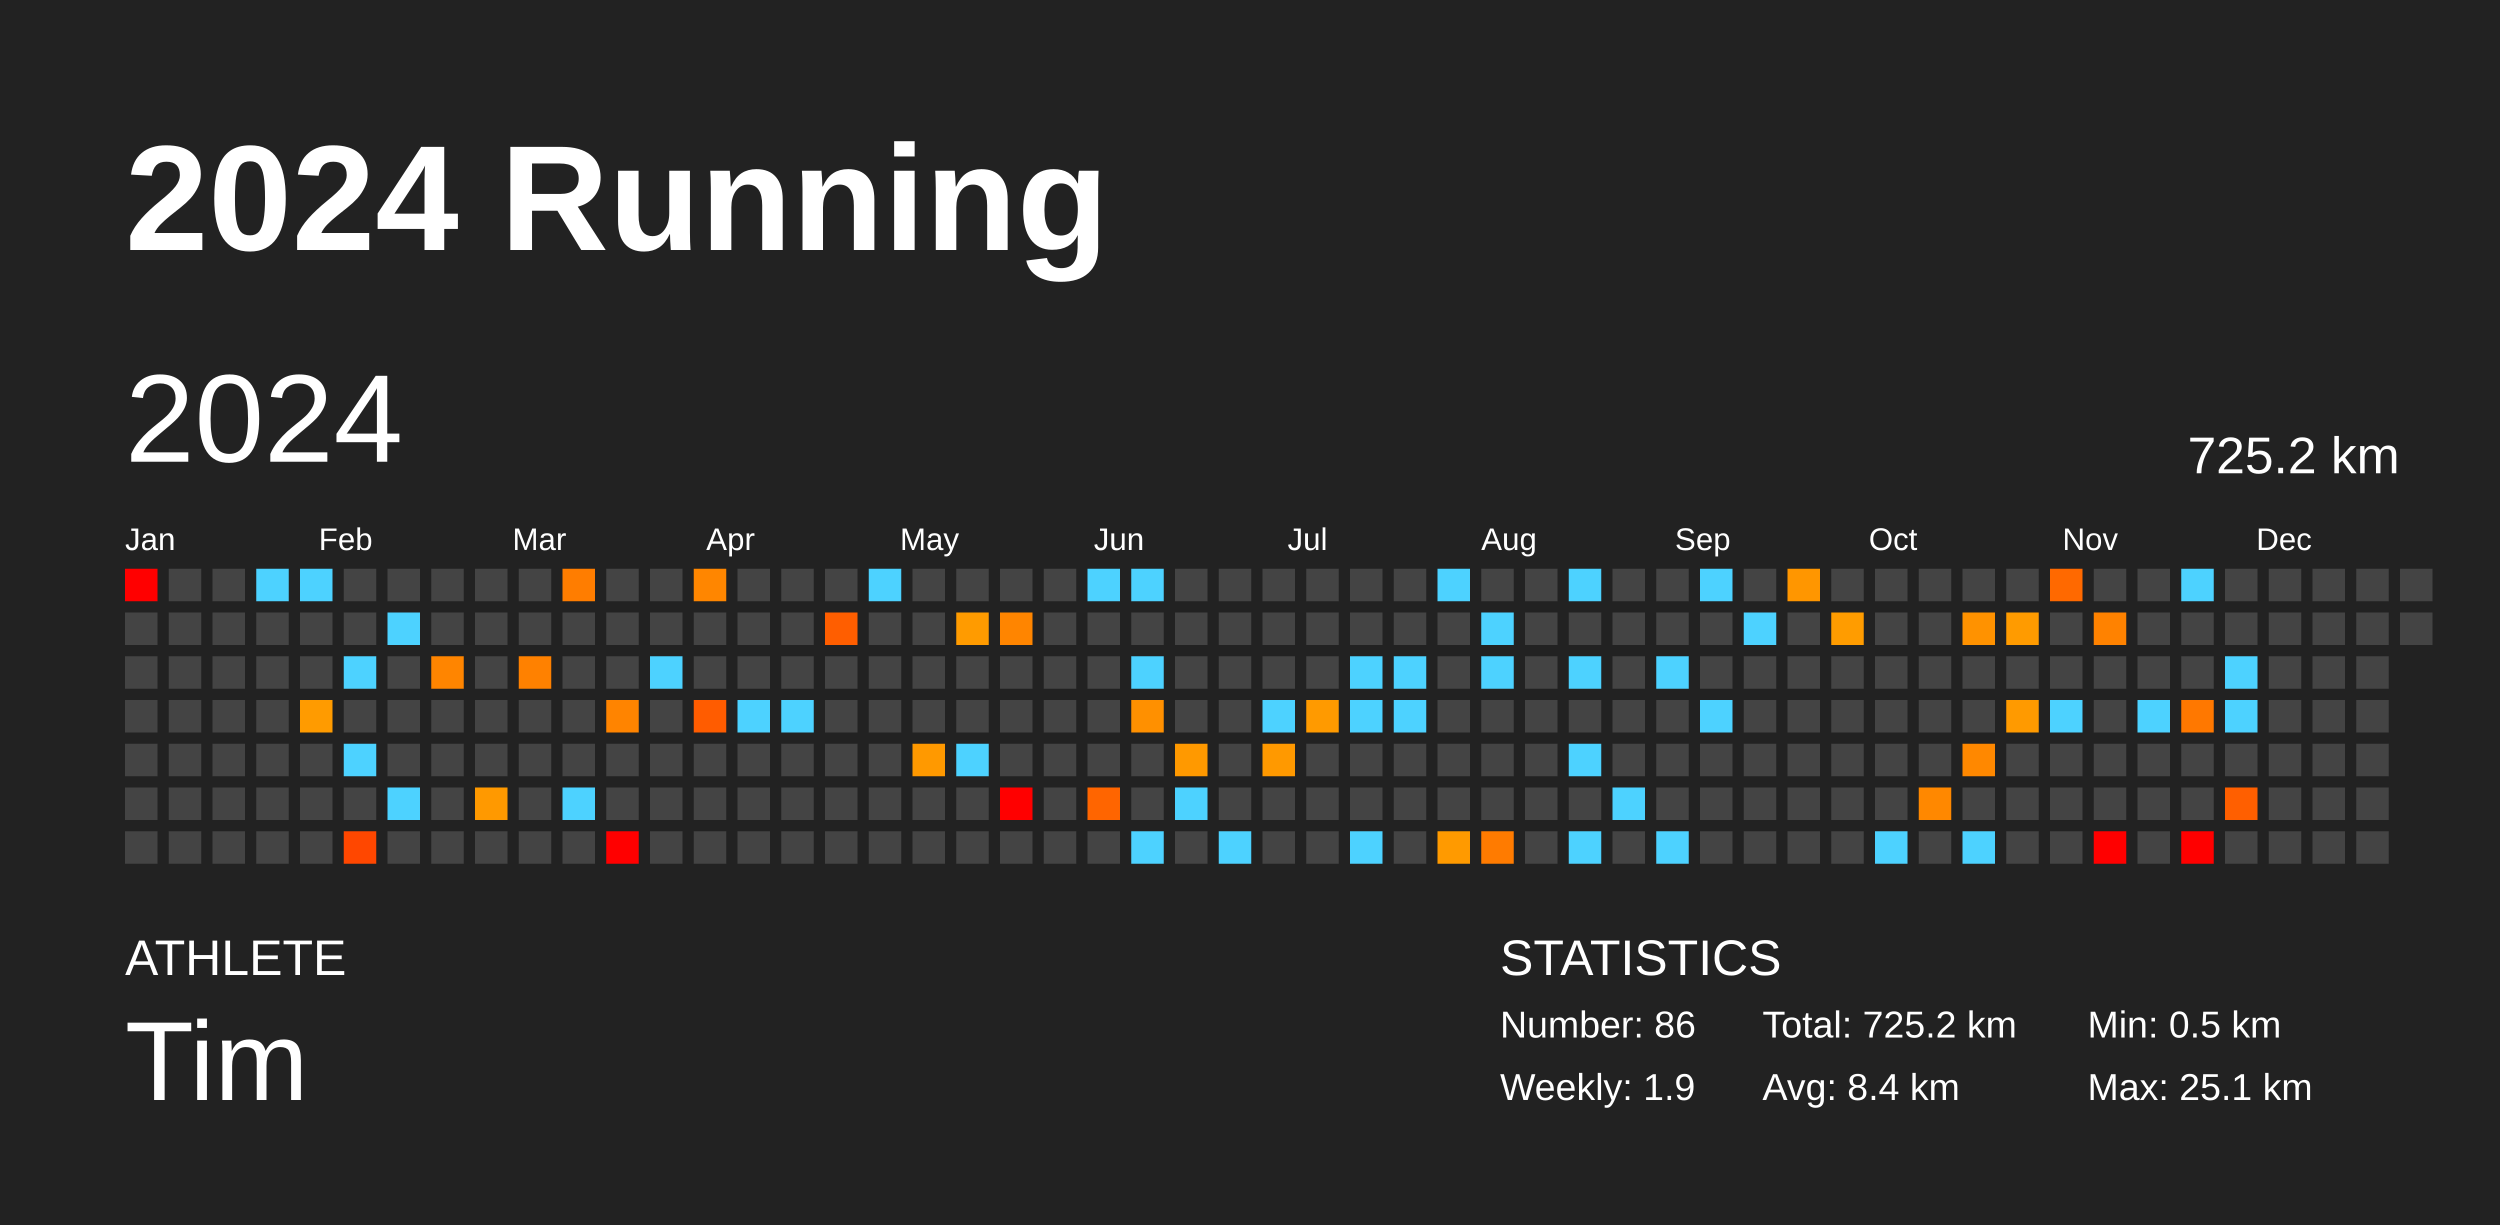
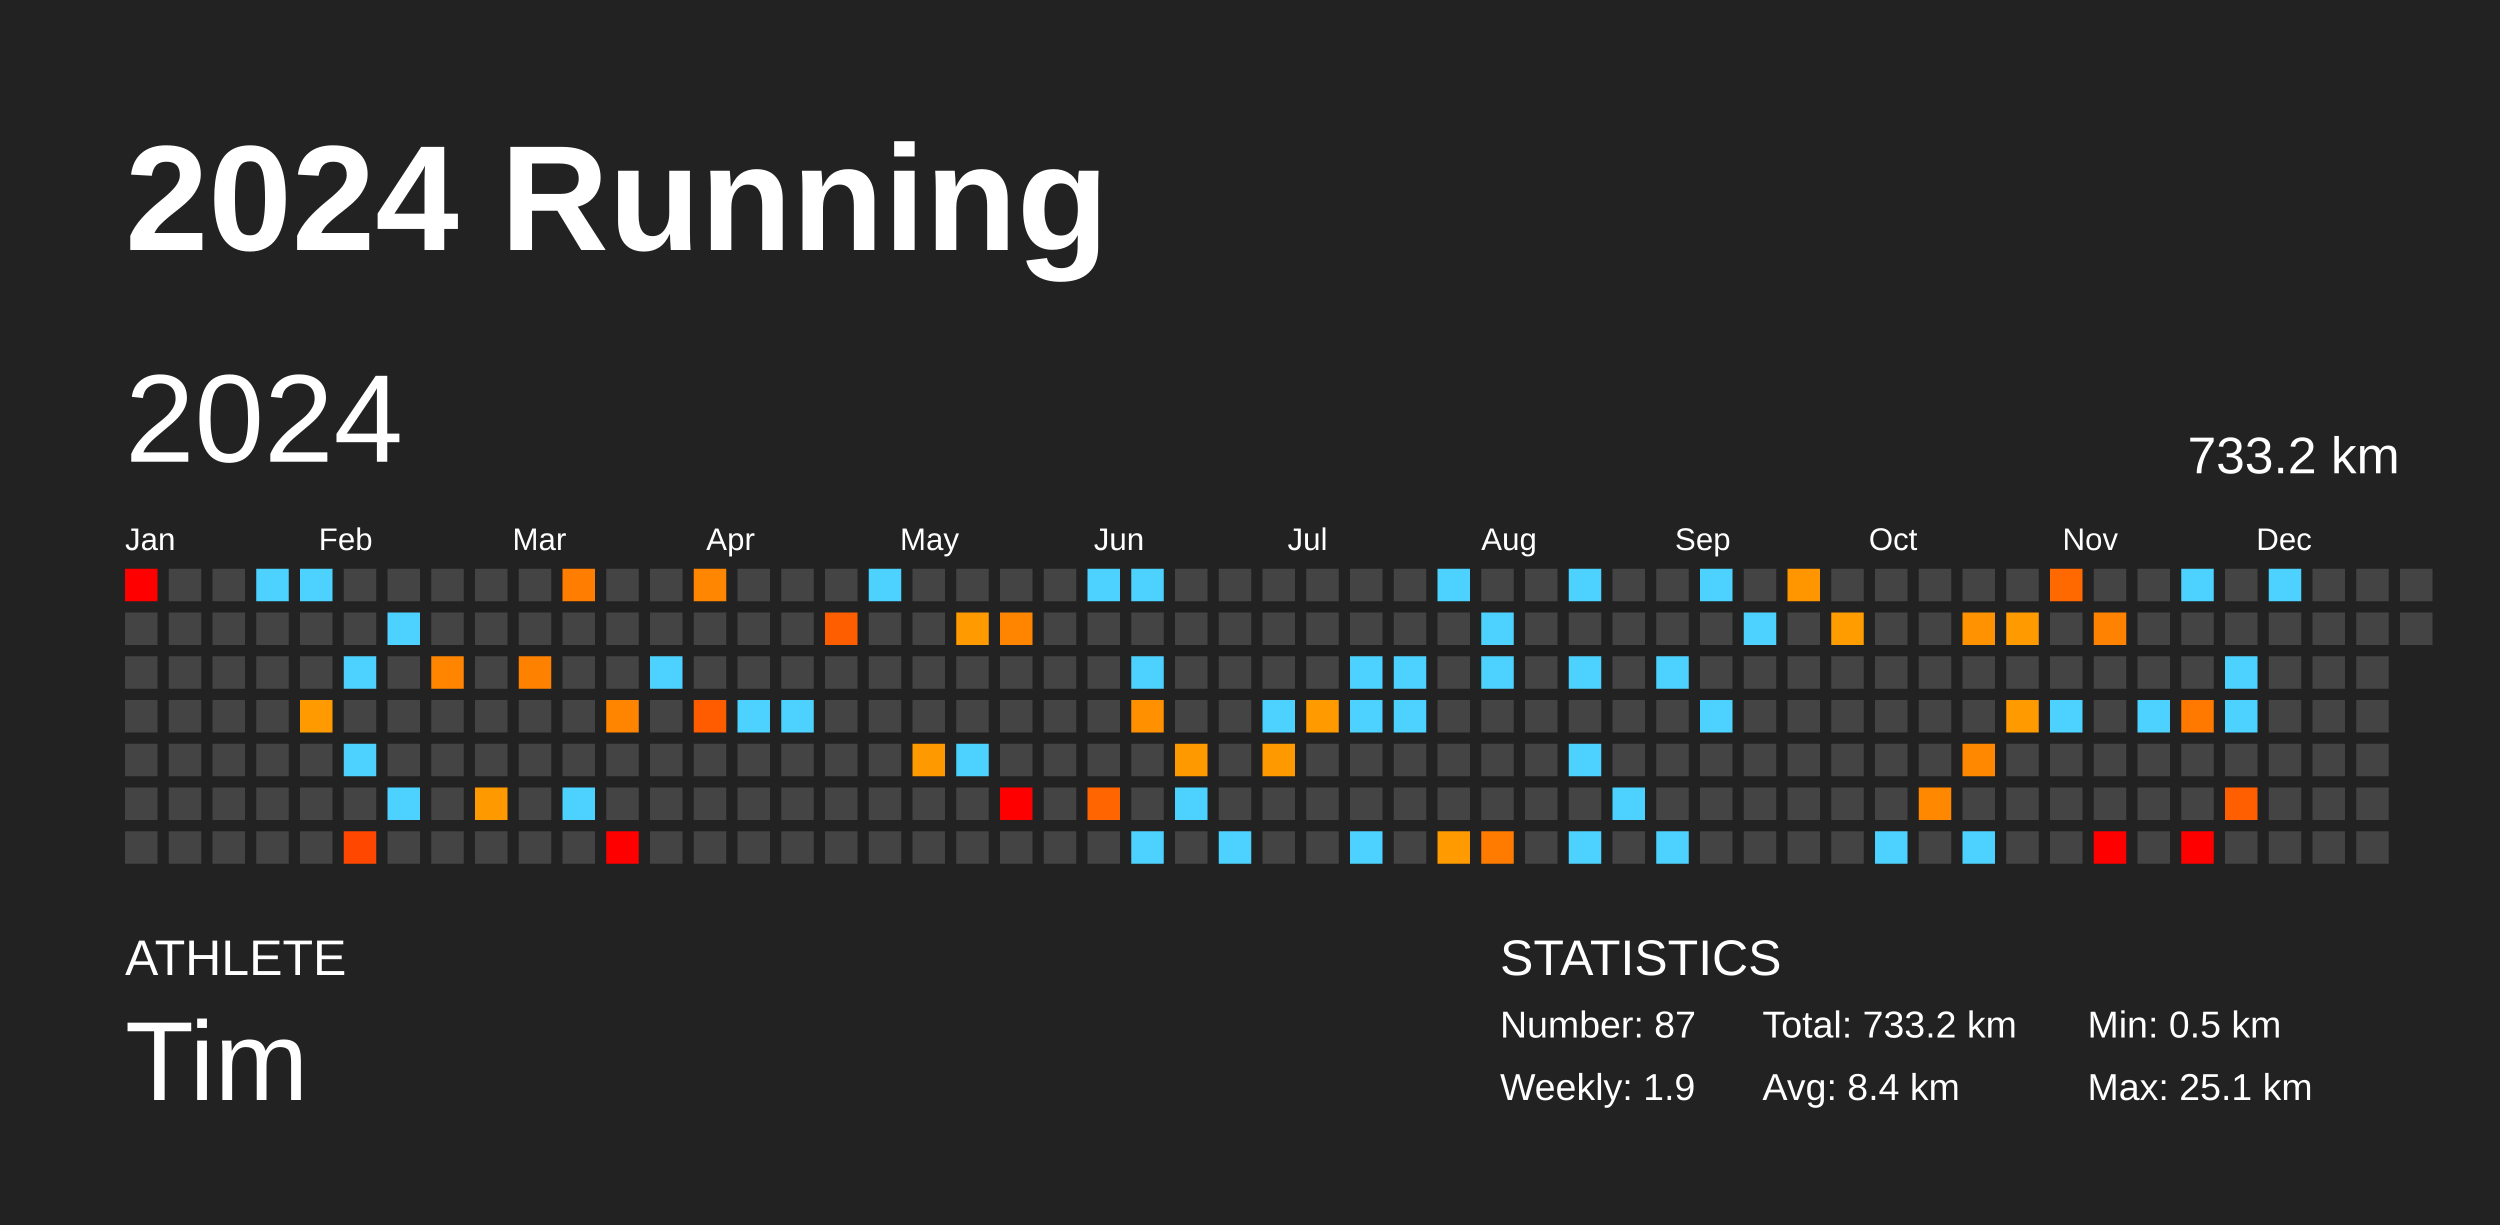
<svg xmlns="http://www.w3.org/2000/svg" baseProfile="full" height="98mm" version="1.1" viewBox="0,0,200,98" width="200mm">
  <defs />
  <rect fill="#222222" height="98" width="200" x="0" y="0" />
  <text fill="#FFFFFF" style="font-size:12px; font-family:Arial; font-weight:bold;" x="10" y="20">2024 Running</text>
  <text fill="#FFFFFF" style="font-size:4px; font-family:Arial" x="10" y="78">ATHLETE</text>
  <text fill="#FFFFFF" style="font-size:9px; font-family:Arial" x="10" y="88">Tim</text>
  <text fill="#FFFFFF" style="font-size:4px; font-family:Arial" x="120" y="78">STATISTICS</text>
-   <text fill="#FFFFFF" style="font-size:3px; font-family:Arial" x="120" y="83">Number: 86</text>
+   <text fill="#FFFFFF" style="font-size:3px; font-family:Arial" x="120" y="83">Number: 87</text>
  <text fill="#FFFFFF" style="font-size:3px; font-family:Arial" x="120" y="88">Weekly: 1.9</text>
-   <text fill="#FFFFFF" style="font-size:3px; font-family:Arial" x="141" y="83">Total: 725.2 km</text>
+   <text fill="#FFFFFF" style="font-size:3px; font-family:Arial" x="141" y="83">Total: 733.2 km</text>
  <text fill="#FFFFFF" style="font-size:3px; font-family:Arial" x="141" y="88">Avg: 8.4 km</text>
  <text fill="#FFFFFF" style="font-size:3px; font-family:Arial" x="167" y="83">Min: 0.5 km</text>
  <text fill="#FFFFFF" style="font-size:3px; font-family:Arial" x="167" y="88">Max: 25.1 km</text>
  <text dominant-baseline="hanging" fill="#FFFFFF" style="font-size:10.0px; font-family:Arial;" x="10" y="30">2024</text>
-   <text dominant-baseline="hanging" fill="#FFFFFF" style="font-size:4.125px; font-family:Arial;" x="175" y="35">725.2 km</text>
+   <text dominant-baseline="hanging" fill="#FFFFFF" style="font-size:4.125px; font-family:Arial;" x="175" y="35">733.2 km</text>
  <text fill="#FFFFFF" style="font-size:2.5px; font-family:Arial" x="10.0" y="44">Jan</text>
  <text fill="#FFFFFF" style="font-size:2.5px; font-family:Arial" x="25.5" y="44">Feb</text>
  <text fill="#FFFFFF" style="font-size:2.5px; font-family:Arial" x="41.0" y="44">Mar</text>
  <text fill="#FFFFFF" style="font-size:2.5px; font-family:Arial" x="56.5" y="44">Apr</text>
  <text fill="#FFFFFF" style="font-size:2.5px; font-family:Arial" x="72.0" y="44">May</text>
  <text fill="#FFFFFF" style="font-size:2.5px; font-family:Arial" x="87.5" y="44">Jun</text>
  <text fill="#FFFFFF" style="font-size:2.5px; font-family:Arial" x="103.0" y="44">Jul</text>
  <text fill="#FFFFFF" style="font-size:2.5px; font-family:Arial" x="118.5" y="44">Aug</text>
  <text fill="#FFFFFF" style="font-size:2.5px; font-family:Arial" x="134.0" y="44">Sep</text>
  <text fill="#FFFFFF" style="font-size:2.5px; font-family:Arial" x="149.5" y="44">Oct</text>
  <text fill="#FFFFFF" style="font-size:2.5px; font-family:Arial" x="165.0" y="44">Nov</text>
  <text fill="#FFFFFF" style="font-size:2.5px; font-family:Arial" x="180.5" y="44">Dec</text>
  <rect fill="red" height="2.6" width="2.6" x="10.0" y="45.5" />
  <rect fill="#444444" height="2.6" width="2.6" x="10.0" y="49.0" />
  <rect fill="#444444" height="2.6" width="2.6" x="10.0" y="52.5" />
  <rect fill="#444444" height="2.6" width="2.6" x="10.0" y="56.0" />
  <rect fill="#444444" height="2.6" width="2.6" x="10.0" y="59.5" />
  <rect fill="#444444" height="2.6" width="2.6" x="10.0" y="63.0" />
  <rect fill="#444444" height="2.6" width="2.6" x="10.0" y="66.5" />
  <rect fill="#444444" height="2.6" width="2.6" x="13.5" y="45.5" />
  <rect fill="#444444" height="2.6" width="2.6" x="13.5" y="49.0" />
  <rect fill="#444444" height="2.6" width="2.6" x="13.5" y="52.5" />
  <rect fill="#444444" height="2.6" width="2.6" x="13.5" y="56.0" />
  <rect fill="#444444" height="2.6" width="2.6" x="13.5" y="59.5" />
  <rect fill="#444444" height="2.6" width="2.6" x="13.5" y="63.0" />
  <rect fill="#444444" height="2.6" width="2.6" x="13.5" y="66.5" />
  <rect fill="#444444" height="2.6" width="2.6" x="17.0" y="45.5" />
  <rect fill="#444444" height="2.6" width="2.6" x="17.0" y="49.0" />
  <rect fill="#444444" height="2.6" width="2.6" x="17.0" y="52.5" />
  <rect fill="#444444" height="2.6" width="2.6" x="17.0" y="56.0" />
  <rect fill="#444444" height="2.6" width="2.6" x="17.0" y="59.5" />
  <rect fill="#444444" height="2.6" width="2.6" x="17.0" y="63.0" />
  <rect fill="#444444" height="2.6" width="2.6" x="17.0" y="66.5" />
  <rect fill="#4dd2ff" height="2.6" width="2.6" x="20.5" y="45.5" />
  <rect fill="#444444" height="2.6" width="2.6" x="20.5" y="49.0" />
  <rect fill="#444444" height="2.6" width="2.6" x="20.5" y="52.5" />
  <rect fill="#444444" height="2.6" width="2.6" x="20.5" y="56.0" />
  <rect fill="#444444" height="2.6" width="2.6" x="20.5" y="59.5" />
  <rect fill="#444444" height="2.6" width="2.6" x="20.5" y="63.0" />
  <rect fill="#444444" height="2.6" width="2.6" x="20.5" y="66.5" />
  <rect fill="#4dd2ff" height="2.6" width="2.6" x="24.0" y="45.5" />
  <rect fill="#444444" height="2.6" width="2.6" x="24.0" y="49.0" />
  <rect fill="#444444" height="2.6" width="2.6" x="24.0" y="52.5" />
  <rect fill="#ff9b00" height="2.6" width="2.6" x="24.0" y="56.0" />
  <rect fill="#444444" height="2.6" width="2.6" x="24.0" y="59.5" />
  <rect fill="#444444" height="2.6" width="2.6" x="24.0" y="63.0" />
  <rect fill="#444444" height="2.6" width="2.6" x="24.0" y="66.5" />
  <rect fill="#444444" height="2.6" width="2.6" x="27.5" y="45.5" />
  <rect fill="#444444" height="2.6" width="2.6" x="27.5" y="49.0" />
  <rect fill="#4dd2ff" height="2.6" width="2.6" x="27.5" y="52.5" />
  <rect fill="#444444" height="2.6" width="2.6" x="27.5" y="56.0" />
  <rect fill="#4dd2ff" height="2.6" width="2.6" x="27.5" y="59.5" />
  <rect fill="#444444" height="2.6" width="2.6" x="27.5" y="63.0" />
  <rect fill="#ff4700" height="2.6" width="2.6" x="27.5" y="66.5" />
  <rect fill="#444444" height="2.6" width="2.6" x="31.0" y="45.5" />
  <rect fill="#4dd2ff" height="2.6" width="2.6" x="31.0" y="49.0" />
  <rect fill="#444444" height="2.6" width="2.6" x="31.0" y="52.5" />
  <rect fill="#444444" height="2.6" width="2.6" x="31.0" y="56.0" />
  <rect fill="#444444" height="2.6" width="2.6" x="31.0" y="59.5" />
  <rect fill="#4dd2ff" height="2.6" width="2.6" x="31.0" y="63.0" />
  <rect fill="#444444" height="2.6" width="2.6" x="31.0" y="66.5" />
  <rect fill="#444444" height="2.6" width="2.6" x="34.5" y="45.5" />
  <rect fill="#444444" height="2.6" width="2.6" x="34.5" y="49.0" />
  <rect fill="#ff8500" height="2.6" width="2.6" x="34.5" y="52.5" />
  <rect fill="#444444" height="2.6" width="2.6" x="34.5" y="56.0" />
  <rect fill="#444444" height="2.6" width="2.6" x="34.5" y="59.5" />
  <rect fill="#444444" height="2.6" width="2.6" x="34.5" y="63.0" />
  <rect fill="#444444" height="2.6" width="2.6" x="34.5" y="66.5" />
  <rect fill="#444444" height="2.6" width="2.6" x="38.0" y="45.5" />
  <rect fill="#444444" height="2.6" width="2.6" x="38.0" y="49.0" />
  <rect fill="#444444" height="2.6" width="2.6" x="38.0" y="52.5" />
  <rect fill="#444444" height="2.6" width="2.6" x="38.0" y="56.0" />
  <rect fill="#444444" height="2.6" width="2.6" x="38.0" y="59.5" />
  <rect fill="#ff9900" height="2.6" width="2.6" x="38.0" y="63.0" />
  <rect fill="#444444" height="2.6" width="2.6" x="38.0" y="66.5" />
  <rect fill="#444444" height="2.6" width="2.6" x="41.5" y="45.5" />
  <rect fill="#444444" height="2.6" width="2.6" x="41.5" y="49.0" />
  <rect fill="#ff8100" height="2.6" width="2.6" x="41.5" y="52.5" />
  <rect fill="#444444" height="2.6" width="2.6" x="41.5" y="56.0" />
  <rect fill="#444444" height="2.6" width="2.6" x="41.5" y="59.5" />
  <rect fill="#444444" height="2.6" width="2.6" x="41.5" y="63.0" />
  <rect fill="#444444" height="2.6" width="2.6" x="41.5" y="66.5" />
  <rect fill="#ff7d00" height="2.6" width="2.6" x="45.0" y="45.5" />
  <rect fill="#444444" height="2.6" width="2.6" x="45.0" y="49.0" />
  <rect fill="#444444" height="2.6" width="2.6" x="45.0" y="52.5" />
  <rect fill="#444444" height="2.6" width="2.6" x="45.0" y="56.0" />
  <rect fill="#444444" height="2.6" width="2.6" x="45.0" y="59.5" />
  <rect fill="#4dd2ff" height="2.6" width="2.6" x="45.0" y="63.0" />
  <rect fill="#444444" height="2.6" width="2.6" x="45.0" y="66.5" />
  <rect fill="#444444" height="2.6" width="2.6" x="48.5" y="45.5" />
  <rect fill="#444444" height="2.6" width="2.6" x="48.5" y="49.0" />
  <rect fill="#444444" height="2.6" width="2.6" x="48.5" y="52.5" />
  <rect fill="#ff8400" height="2.6" width="2.6" x="48.5" y="56.0" />
  <rect fill="#444444" height="2.6" width="2.6" x="48.5" y="59.5" />
  <rect fill="#444444" height="2.6" width="2.6" x="48.5" y="63.0" />
  <rect fill="red" height="2.6" width="2.6" x="48.5" y="66.5" />
  <rect fill="#444444" height="2.6" width="2.6" x="52.0" y="45.5" />
  <rect fill="#444444" height="2.6" width="2.6" x="52.0" y="49.0" />
  <rect fill="#4dd2ff" height="2.6" width="2.6" x="52.0" y="52.5" />
  <rect fill="#444444" height="2.6" width="2.6" x="52.0" y="56.0" />
  <rect fill="#444444" height="2.6" width="2.6" x="52.0" y="59.5" />
  <rect fill="#444444" height="2.6" width="2.6" x="52.0" y="63.0" />
  <rect fill="#444444" height="2.6" width="2.6" x="52.0" y="66.5" />
  <rect fill="#ff8600" height="2.6" width="2.6" x="55.5" y="45.5" />
  <rect fill="#444444" height="2.6" width="2.6" x="55.5" y="49.0" />
  <rect fill="#444444" height="2.6" width="2.6" x="55.5" y="52.5" />
  <rect fill="#ff5c00" height="2.6" width="2.6" x="55.5" y="56.0" />
  <rect fill="#444444" height="2.6" width="2.6" x="55.5" y="59.5" />
  <rect fill="#444444" height="2.6" width="2.6" x="55.5" y="63.0" />
  <rect fill="#444444" height="2.6" width="2.6" x="55.5" y="66.5" />
  <rect fill="#444444" height="2.6" width="2.6" x="59.0" y="45.5" />
  <rect fill="#444444" height="2.6" width="2.6" x="59.0" y="49.0" />
  <rect fill="#444444" height="2.6" width="2.6" x="59.0" y="52.5" />
  <rect fill="#4dd2ff" height="2.6" width="2.6" x="59.0" y="56.0" />
  <rect fill="#444444" height="2.6" width="2.6" x="59.0" y="59.5" />
  <rect fill="#444444" height="2.6" width="2.6" x="59.0" y="63.0" />
  <rect fill="#444444" height="2.6" width="2.6" x="59.0" y="66.5" />
  <rect fill="#444444" height="2.6" width="2.6" x="62.5" y="45.5" />
  <rect fill="#444444" height="2.6" width="2.6" x="62.5" y="49.0" />
  <rect fill="#444444" height="2.6" width="2.6" x="62.5" y="52.5" />
  <rect fill="#4dd2ff" height="2.6" width="2.6" x="62.5" y="56.0" />
  <rect fill="#444444" height="2.6" width="2.6" x="62.5" y="59.5" />
  <rect fill="#444444" height="2.6" width="2.6" x="62.5" y="63.0" />
  <rect fill="#444444" height="2.6" width="2.6" x="62.5" y="66.5" />
  <rect fill="#444444" height="2.6" width="2.6" x="66.0" y="45.5" />
  <rect fill="#ff5e00" height="2.6" width="2.6" x="66.0" y="49.0" />
  <rect fill="#444444" height="2.6" width="2.6" x="66.0" y="52.5" />
  <rect fill="#444444" height="2.6" width="2.6" x="66.0" y="56.0" />
  <rect fill="#444444" height="2.6" width="2.6" x="66.0" y="59.5" />
  <rect fill="#444444" height="2.6" width="2.6" x="66.0" y="63.0" />
  <rect fill="#444444" height="2.6" width="2.6" x="66.0" y="66.5" />
  <rect fill="#4dd2ff" height="2.6" width="2.6" x="69.5" y="45.5" />
  <rect fill="#444444" height="2.6" width="2.6" x="69.5" y="49.0" />
  <rect fill="#444444" height="2.6" width="2.6" x="69.5" y="52.5" />
  <rect fill="#444444" height="2.6" width="2.6" x="69.5" y="56.0" />
  <rect fill="#444444" height="2.6" width="2.6" x="69.5" y="59.5" />
  <rect fill="#444444" height="2.6" width="2.6" x="69.5" y="63.0" />
  <rect fill="#444444" height="2.6" width="2.6" x="69.5" y="66.5" />
  <rect fill="#444444" height="2.6" width="2.6" x="73.0" y="45.5" />
  <rect fill="#444444" height="2.6" width="2.6" x="73.0" y="49.0" />
  <rect fill="#444444" height="2.6" width="2.6" x="73.0" y="52.5" />
  <rect fill="#444444" height="2.6" width="2.6" x="73.0" y="56.0" />
  <rect fill="#ff9900" height="2.6" width="2.6" x="73.0" y="59.5" />
  <rect fill="#444444" height="2.6" width="2.6" x="73.0" y="63.0" />
  <rect fill="#444444" height="2.6" width="2.6" x="73.0" y="66.5" />
  <rect fill="#444444" height="2.6" width="2.6" x="76.5" y="45.5" />
  <rect fill="#ff9b00" height="2.6" width="2.6" x="76.5" y="49.0" />
  <rect fill="#444444" height="2.6" width="2.6" x="76.5" y="52.5" />
  <rect fill="#444444" height="2.6" width="2.6" x="76.5" y="56.0" />
  <rect fill="#4dd2ff" height="2.6" width="2.6" x="76.5" y="59.5" />
  <rect fill="#444444" height="2.6" width="2.6" x="76.5" y="63.0" />
  <rect fill="#444444" height="2.6" width="2.6" x="76.5" y="66.5" />
  <rect fill="#444444" height="2.6" width="2.6" x="80.0" y="45.5" />
  <rect fill="#ff8500" height="2.6" width="2.6" x="80.0" y="49.0" />
  <rect fill="#444444" height="2.6" width="2.6" x="80.0" y="52.5" />
  <rect fill="#444444" height="2.6" width="2.6" x="80.0" y="56.0" />
  <rect fill="#444444" height="2.6" width="2.6" x="80.0" y="59.5" />
  <rect fill="red" height="2.6" width="2.6" x="80.0" y="63.0" />
  <rect fill="#444444" height="2.6" width="2.6" x="80.0" y="66.5" />
  <rect fill="#444444" height="2.6" width="2.6" x="83.5" y="45.5" />
  <rect fill="#444444" height="2.6" width="2.6" x="83.5" y="49.0" />
  <rect fill="#444444" height="2.6" width="2.6" x="83.5" y="52.5" />
  <rect fill="#444444" height="2.6" width="2.6" x="83.5" y="56.0" />
  <rect fill="#444444" height="2.6" width="2.6" x="83.5" y="59.5" />
  <rect fill="#444444" height="2.6" width="2.6" x="83.5" y="63.0" />
  <rect fill="#444444" height="2.6" width="2.6" x="83.5" y="66.5" />
  <rect fill="#4dd2ff" height="2.6" width="2.6" x="87.0" y="45.5" />
  <rect fill="#444444" height="2.6" width="2.6" x="87.0" y="49.0" />
  <rect fill="#444444" height="2.6" width="2.6" x="87.0" y="52.5" />
  <rect fill="#444444" height="2.6" width="2.6" x="87.0" y="56.0" />
  <rect fill="#444444" height="2.6" width="2.6" x="87.0" y="59.5" />
  <rect fill="#ff6500" height="2.6" width="2.6" x="87.0" y="63.0" />
  <rect fill="#444444" height="2.6" width="2.6" x="87.0" y="66.5" />
  <rect fill="#4dd2ff" height="2.6" width="2.6" x="90.5" y="45.5" />
  <rect fill="#444444" height="2.6" width="2.6" x="90.5" y="49.0" />
  <rect fill="#4dd2ff" height="2.6" width="2.6" x="90.5" y="52.5" />
  <rect fill="#ff9000" height="2.6" width="2.6" x="90.5" y="56.0" />
  <rect fill="#444444" height="2.6" width="2.6" x="90.5" y="59.5" />
  <rect fill="#444444" height="2.6" width="2.6" x="90.5" y="63.0" />
  <rect fill="#4dd2ff" height="2.6" width="2.6" x="90.5" y="66.5" />
  <rect fill="#444444" height="2.6" width="2.6" x="94.0" y="45.5" />
  <rect fill="#444444" height="2.6" width="2.6" x="94.0" y="49.0" />
  <rect fill="#444444" height="2.6" width="2.6" x="94.0" y="52.5" />
  <rect fill="#444444" height="2.6" width="2.6" x="94.0" y="56.0" />
  <rect fill="#ff9900" height="2.6" width="2.6" x="94.0" y="59.5" />
  <rect fill="#4dd2ff" height="2.6" width="2.6" x="94.0" y="63.0" />
  <rect fill="#444444" height="2.6" width="2.6" x="94.0" y="66.5" />
  <rect fill="#444444" height="2.6" width="2.6" x="97.5" y="45.5" />
  <rect fill="#444444" height="2.6" width="2.6" x="97.5" y="49.0" />
  <rect fill="#444444" height="2.6" width="2.6" x="97.5" y="52.5" />
  <rect fill="#444444" height="2.6" width="2.6" x="97.5" y="56.0" />
  <rect fill="#444444" height="2.6" width="2.6" x="97.5" y="59.5" />
  <rect fill="#444444" height="2.6" width="2.6" x="97.5" y="63.0" />
  <rect fill="#4dd2ff" height="2.6" width="2.6" x="97.5" y="66.5" />
  <rect fill="#444444" height="2.6" width="2.6" x="101.0" y="45.5" />
  <rect fill="#444444" height="2.6" width="2.6" x="101.0" y="49.0" />
  <rect fill="#444444" height="2.6" width="2.6" x="101.0" y="52.5" />
  <rect fill="#4dd2ff" height="2.6" width="2.6" x="101.0" y="56.0" />
  <rect fill="#ff9900" height="2.6" width="2.6" x="101.0" y="59.5" />
  <rect fill="#444444" height="2.6" width="2.6" x="101.0" y="63.0" />
  <rect fill="#444444" height="2.6" width="2.6" x="101.0" y="66.5" />
  <rect fill="#444444" height="2.6" width="2.6" x="104.5" y="45.5" />
  <rect fill="#444444" height="2.6" width="2.6" x="104.5" y="49.0" />
  <rect fill="#444444" height="2.6" width="2.6" x="104.5" y="52.5" />
  <rect fill="#ff9a00" height="2.6" width="2.6" x="104.5" y="56.0" />
  <rect fill="#444444" height="2.6" width="2.6" x="104.5" y="59.5" />
  <rect fill="#444444" height="2.6" width="2.6" x="104.5" y="63.0" />
  <rect fill="#444444" height="2.6" width="2.6" x="104.5" y="66.5" />
  <rect fill="#444444" height="2.6" width="2.6" x="108.0" y="45.5" />
  <rect fill="#444444" height="2.6" width="2.6" x="108.0" y="49.0" />
  <rect fill="#4dd2ff" height="2.6" width="2.6" x="108.0" y="52.5" />
  <rect fill="#4dd2ff" height="2.6" width="2.6" x="108.0" y="56.0" />
  <rect fill="#444444" height="2.6" width="2.6" x="108.0" y="59.5" />
  <rect fill="#444444" height="2.6" width="2.6" x="108.0" y="63.0" />
  <rect fill="#4dd2ff" height="2.6" width="2.6" x="108.0" y="66.5" />
  <rect fill="#444444" height="2.6" width="2.6" x="111.5" y="45.5" />
  <rect fill="#444444" height="2.6" width="2.6" x="111.5" y="49.0" />
  <rect fill="#4dd2ff" height="2.6" width="2.6" x="111.5" y="52.5" />
  <rect fill="#4dd2ff" height="2.6" width="2.6" x="111.5" y="56.0" />
  <rect fill="#444444" height="2.6" width="2.6" x="111.5" y="59.5" />
  <rect fill="#444444" height="2.6" width="2.6" x="111.5" y="63.0" />
  <rect fill="#444444" height="2.6" width="2.6" x="111.5" y="66.5" />
  <rect fill="#4dd2ff" height="2.6" width="2.6" x="115.0" y="45.5" />
  <rect fill="#444444" height="2.6" width="2.6" x="115.0" y="49.0" />
  <rect fill="#444444" height="2.6" width="2.6" x="115.0" y="52.5" />
  <rect fill="#444444" height="2.6" width="2.6" x="115.0" y="56.0" />
  <rect fill="#444444" height="2.6" width="2.6" x="115.0" y="59.5" />
  <rect fill="#444444" height="2.6" width="2.6" x="115.0" y="63.0" />
  <rect fill="#ff9a00" height="2.6" width="2.6" x="115.0" y="66.5" />
  <rect fill="#444444" height="2.6" width="2.6" x="118.5" y="45.5" />
  <rect fill="#4dd2ff" height="2.6" width="2.6" x="118.5" y="49.0" />
  <rect fill="#4dd2ff" height="2.6" width="2.6" x="118.5" y="52.5" />
  <rect fill="#444444" height="2.6" width="2.6" x="118.5" y="56.0" />
  <rect fill="#444444" height="2.6" width="2.6" x="118.5" y="59.5" />
  <rect fill="#444444" height="2.6" width="2.6" x="118.5" y="63.0" />
  <rect fill="#ff7b00" height="2.6" width="2.6" x="118.5" y="66.5" />
  <rect fill="#444444" height="2.6" width="2.6" x="122.0" y="45.5" />
  <rect fill="#444444" height="2.6" width="2.6" x="122.0" y="49.0" />
  <rect fill="#444444" height="2.6" width="2.6" x="122.0" y="52.5" />
  <rect fill="#444444" height="2.6" width="2.6" x="122.0" y="56.0" />
  <rect fill="#444444" height="2.6" width="2.6" x="122.0" y="59.5" />
  <rect fill="#444444" height="2.6" width="2.6" x="122.0" y="63.0" />
  <rect fill="#444444" height="2.6" width="2.6" x="122.0" y="66.5" />
  <rect fill="#4dd2ff" height="2.6" width="2.6" x="125.5" y="45.5" />
  <rect fill="#444444" height="2.6" width="2.6" x="125.5" y="49.0" />
  <rect fill="#4dd2ff" height="2.6" width="2.6" x="125.5" y="52.5" />
  <rect fill="#444444" height="2.6" width="2.6" x="125.5" y="56.0" />
  <rect fill="#4dd2ff" height="2.6" width="2.6" x="125.5" y="59.5" />
  <rect fill="#444444" height="2.6" width="2.6" x="125.5" y="63.0" />
  <rect fill="#4dd2ff" height="2.6" width="2.6" x="125.5" y="66.5" />
  <rect fill="#444444" height="2.6" width="2.6" x="129.0" y="45.5" />
  <rect fill="#444444" height="2.6" width="2.6" x="129.0" y="49.0" />
  <rect fill="#444444" height="2.6" width="2.6" x="129.0" y="52.5" />
  <rect fill="#444444" height="2.6" width="2.6" x="129.0" y="56.0" />
  <rect fill="#444444" height="2.6" width="2.6" x="129.0" y="59.5" />
  <rect fill="#4dd2ff" height="2.6" width="2.6" x="129.0" y="63.0" />
  <rect fill="#444444" height="2.6" width="2.6" x="129.0" y="66.5" />
  <rect fill="#444444" height="2.6" width="2.6" x="132.5" y="45.5" />
  <rect fill="#444444" height="2.6" width="2.6" x="132.5" y="49.0" />
  <rect fill="#4dd2ff" height="2.6" width="2.6" x="132.5" y="52.5" />
  <rect fill="#444444" height="2.6" width="2.6" x="132.5" y="56.0" />
  <rect fill="#444444" height="2.6" width="2.6" x="132.5" y="59.5" />
  <rect fill="#444444" height="2.6" width="2.6" x="132.5" y="63.0" />
  <rect fill="#4dd2ff" height="2.6" width="2.6" x="132.5" y="66.5" />
  <rect fill="#4dd2ff" height="2.6" width="2.6" x="136.0" y="45.5" />
  <rect fill="#444444" height="2.6" width="2.6" x="136.0" y="49.0" />
  <rect fill="#444444" height="2.6" width="2.6" x="136.0" y="52.5" />
  <rect fill="#4dd2ff" height="2.6" width="2.6" x="136.0" y="56.0" />
  <rect fill="#444444" height="2.6" width="2.6" x="136.0" y="59.5" />
  <rect fill="#444444" height="2.6" width="2.6" x="136.0" y="63.0" />
  <rect fill="#444444" height="2.6" width="2.6" x="136.0" y="66.5" />
  <rect fill="#444444" height="2.6" width="2.6" x="139.5" y="45.5" />
  <rect fill="#4dd2ff" height="2.6" width="2.6" x="139.5" y="49.0" />
  <rect fill="#444444" height="2.6" width="2.6" x="139.5" y="52.5" />
  <rect fill="#444444" height="2.6" width="2.6" x="139.5" y="56.0" />
  <rect fill="#444444" height="2.6" width="2.6" x="139.5" y="59.5" />
  <rect fill="#444444" height="2.6" width="2.6" x="139.5" y="63.0" />
  <rect fill="#444444" height="2.6" width="2.6" x="139.5" y="66.5" />
  <rect fill="#ff9600" height="2.6" width="2.6" x="143.0" y="45.5" />
  <rect fill="#444444" height="2.6" width="2.6" x="143.0" y="49.0" />
  <rect fill="#444444" height="2.6" width="2.6" x="143.0" y="52.5" />
  <rect fill="#444444" height="2.6" width="2.6" x="143.0" y="56.0" />
  <rect fill="#444444" height="2.6" width="2.6" x="143.0" y="59.5" />
  <rect fill="#444444" height="2.6" width="2.6" x="143.0" y="63.0" />
  <rect fill="#444444" height="2.6" width="2.6" x="143.0" y="66.5" />
  <rect fill="#444444" height="2.6" width="2.6" x="146.5" y="45.5" />
  <rect fill="#ff9c00" height="2.6" width="2.6" x="146.5" y="49.0" />
  <rect fill="#444444" height="2.6" width="2.6" x="146.5" y="52.5" />
  <rect fill="#444444" height="2.6" width="2.6" x="146.5" y="56.0" />
  <rect fill="#444444" height="2.6" width="2.6" x="146.5" y="59.5" />
  <rect fill="#444444" height="2.6" width="2.6" x="146.5" y="63.0" />
  <rect fill="#444444" height="2.6" width="2.6" x="146.5" y="66.5" />
  <rect fill="#444444" height="2.6" width="2.6" x="150.0" y="45.5" />
  <rect fill="#444444" height="2.6" width="2.6" x="150.0" y="49.0" />
  <rect fill="#444444" height="2.6" width="2.6" x="150.0" y="52.5" />
  <rect fill="#444444" height="2.6" width="2.6" x="150.0" y="56.0" />
  <rect fill="#444444" height="2.6" width="2.6" x="150.0" y="59.5" />
  <rect fill="#444444" height="2.6" width="2.6" x="150.0" y="63.0" />
  <rect fill="#4dd2ff" height="2.6" width="2.6" x="150.0" y="66.5" />
  <rect fill="#444444" height="2.6" width="2.6" x="153.5" y="45.5" />
  <rect fill="#444444" height="2.6" width="2.6" x="153.5" y="49.0" />
  <rect fill="#444444" height="2.6" width="2.6" x="153.5" y="52.5" />
  <rect fill="#444444" height="2.6" width="2.6" x="153.5" y="56.0" />
  <rect fill="#444444" height="2.6" width="2.6" x="153.5" y="59.5" />
  <rect fill="#ff8800" height="2.6" width="2.6" x="153.5" y="63.0" />
  <rect fill="#444444" height="2.6" width="2.6" x="153.5" y="66.5" />
  <rect fill="#444444" height="2.6" width="2.6" x="157.0" y="45.5" />
  <rect fill="#ff9200" height="2.6" width="2.6" x="157.0" y="49.0" />
  <rect fill="#444444" height="2.6" width="2.6" x="157.0" y="52.5" />
  <rect fill="#444444" height="2.6" width="2.6" x="157.0" y="56.0" />
  <rect fill="#ff8800" height="2.6" width="2.6" x="157.0" y="59.5" />
  <rect fill="#444444" height="2.6" width="2.6" x="157.0" y="63.0" />
  <rect fill="#4dd2ff" height="2.6" width="2.6" x="157.0" y="66.5" />
  <rect fill="#444444" height="2.6" width="2.6" x="160.5" y="45.5" />
  <rect fill="#ff9b00" height="2.6" width="2.6" x="160.5" y="49.0" />
  <rect fill="#444444" height="2.6" width="2.6" x="160.5" y="52.5" />
  <rect fill="#ff9a00" height="2.6" width="2.6" x="160.5" y="56.0" />
  <rect fill="#444444" height="2.6" width="2.6" x="160.5" y="59.5" />
  <rect fill="#444444" height="2.6" width="2.6" x="160.5" y="63.0" />
  <rect fill="#444444" height="2.6" width="2.6" x="160.5" y="66.5" />
  <rect fill="#ff6900" height="2.6" width="2.6" x="164.0" y="45.5" />
  <rect fill="#444444" height="2.6" width="2.6" x="164.0" y="49.0" />
  <rect fill="#444444" height="2.6" width="2.6" x="164.0" y="52.5" />
  <rect fill="#4dd2ff" height="2.6" width="2.6" x="164.0" y="56.0" />
  <rect fill="#444444" height="2.6" width="2.6" x="164.0" y="59.5" />
  <rect fill="#444444" height="2.6" width="2.6" x="164.0" y="63.0" />
  <rect fill="#444444" height="2.6" width="2.6" x="164.0" y="66.5" />
  <rect fill="#444444" height="2.6" width="2.6" x="167.5" y="45.5" />
  <rect fill="#ff8200" height="2.6" width="2.6" x="167.5" y="49.0" />
  <rect fill="#444444" height="2.6" width="2.6" x="167.5" y="52.5" />
  <rect fill="#444444" height="2.6" width="2.6" x="167.5" y="56.0" />
  <rect fill="#444444" height="2.6" width="2.6" x="167.5" y="59.5" />
  <rect fill="#444444" height="2.6" width="2.6" x="167.5" y="63.0" />
  <rect fill="red" height="2.6" width="2.6" x="167.5" y="66.5" />
  <rect fill="#444444" height="2.6" width="2.6" x="171.0" y="45.5" />
  <rect fill="#444444" height="2.6" width="2.6" x="171.0" y="49.0" />
  <rect fill="#444444" height="2.6" width="2.6" x="171.0" y="52.5" />
  <rect fill="#4dd2ff" height="2.6" width="2.6" x="171.0" y="56.0" />
  <rect fill="#444444" height="2.6" width="2.6" x="171.0" y="59.5" />
  <rect fill="#444444" height="2.6" width="2.6" x="171.0" y="63.0" />
  <rect fill="#444444" height="2.6" width="2.6" x="171.0" y="66.5" />
  <rect fill="#4dd2ff" height="2.6" width="2.6" x="174.5" y="45.5" />
  <rect fill="#444444" height="2.6" width="2.6" x="174.5" y="49.0" />
  <rect fill="#444444" height="2.6" width="2.6" x="174.5" y="52.5" />
  <rect fill="#ff7800" height="2.6" width="2.6" x="174.5" y="56.0" />
  <rect fill="#444444" height="2.6" width="2.6" x="174.5" y="59.5" />
  <rect fill="#444444" height="2.6" width="2.6" x="174.5" y="63.0" />
  <rect fill="red" height="2.6" width="2.6" x="174.5" y="66.5" />
  <rect fill="#444444" height="2.6" width="2.6" x="178.0" y="45.5" />
  <rect fill="#444444" height="2.6" width="2.6" x="178.0" y="49.0" />
  <rect fill="#4dd2ff" height="2.6" width="2.6" x="178.0" y="52.5" />
  <rect fill="#4dd2ff" height="2.6" width="2.6" x="178.0" y="56.0" />
  <rect fill="#444444" height="2.6" width="2.6" x="178.0" y="59.5" />
  <rect fill="#ff5f00" height="2.6" width="2.6" x="178.0" y="63.0" />
  <rect fill="#444444" height="2.6" width="2.6" x="178.0" y="66.5" />
-   <rect fill="#444444" height="2.6" width="2.6" x="181.5" y="45.5" />
+   <rect fill="#4dd2ff" height="2.6" width="2.6" x="181.5" y="45.5" />
  <rect fill="#444444" height="2.6" width="2.6" x="181.5" y="49.0" />
  <rect fill="#444444" height="2.6" width="2.6" x="181.5" y="52.5" />
  <rect fill="#444444" height="2.6" width="2.6" x="181.5" y="56.0" />
  <rect fill="#444444" height="2.6" width="2.6" x="181.5" y="59.5" />
  <rect fill="#444444" height="2.6" width="2.6" x="181.5" y="63.0" />
  <rect fill="#444444" height="2.6" width="2.6" x="181.5" y="66.5" />
  <rect fill="#444444" height="2.6" width="2.6" x="185.0" y="45.5" />
  <rect fill="#444444" height="2.6" width="2.6" x="185.0" y="49.0" />
  <rect fill="#444444" height="2.6" width="2.6" x="185.0" y="52.5" />
  <rect fill="#444444" height="2.6" width="2.6" x="185.0" y="56.0" />
  <rect fill="#444444" height="2.6" width="2.6" x="185.0" y="59.5" />
  <rect fill="#444444" height="2.6" width="2.6" x="185.0" y="63.0" />
  <rect fill="#444444" height="2.6" width="2.6" x="185.0" y="66.5" />
  <rect fill="#444444" height="2.6" width="2.6" x="188.5" y="45.5" />
  <rect fill="#444444" height="2.6" width="2.6" x="188.5" y="49.0" />
  <rect fill="#444444" height="2.6" width="2.6" x="188.5" y="52.5" />
  <rect fill="#444444" height="2.6" width="2.6" x="188.5" y="56.0" />
  <rect fill="#444444" height="2.6" width="2.6" x="188.5" y="59.5" />
  <rect fill="#444444" height="2.6" width="2.6" x="188.5" y="63.0" />
  <rect fill="#444444" height="2.6" width="2.6" x="188.5" y="66.5" />
  <rect fill="#444444" height="2.6" width="2.6" x="192.0" y="45.5" />
  <rect fill="#444444" height="2.6" width="2.6" x="192.0" y="49.0" />
</svg>
